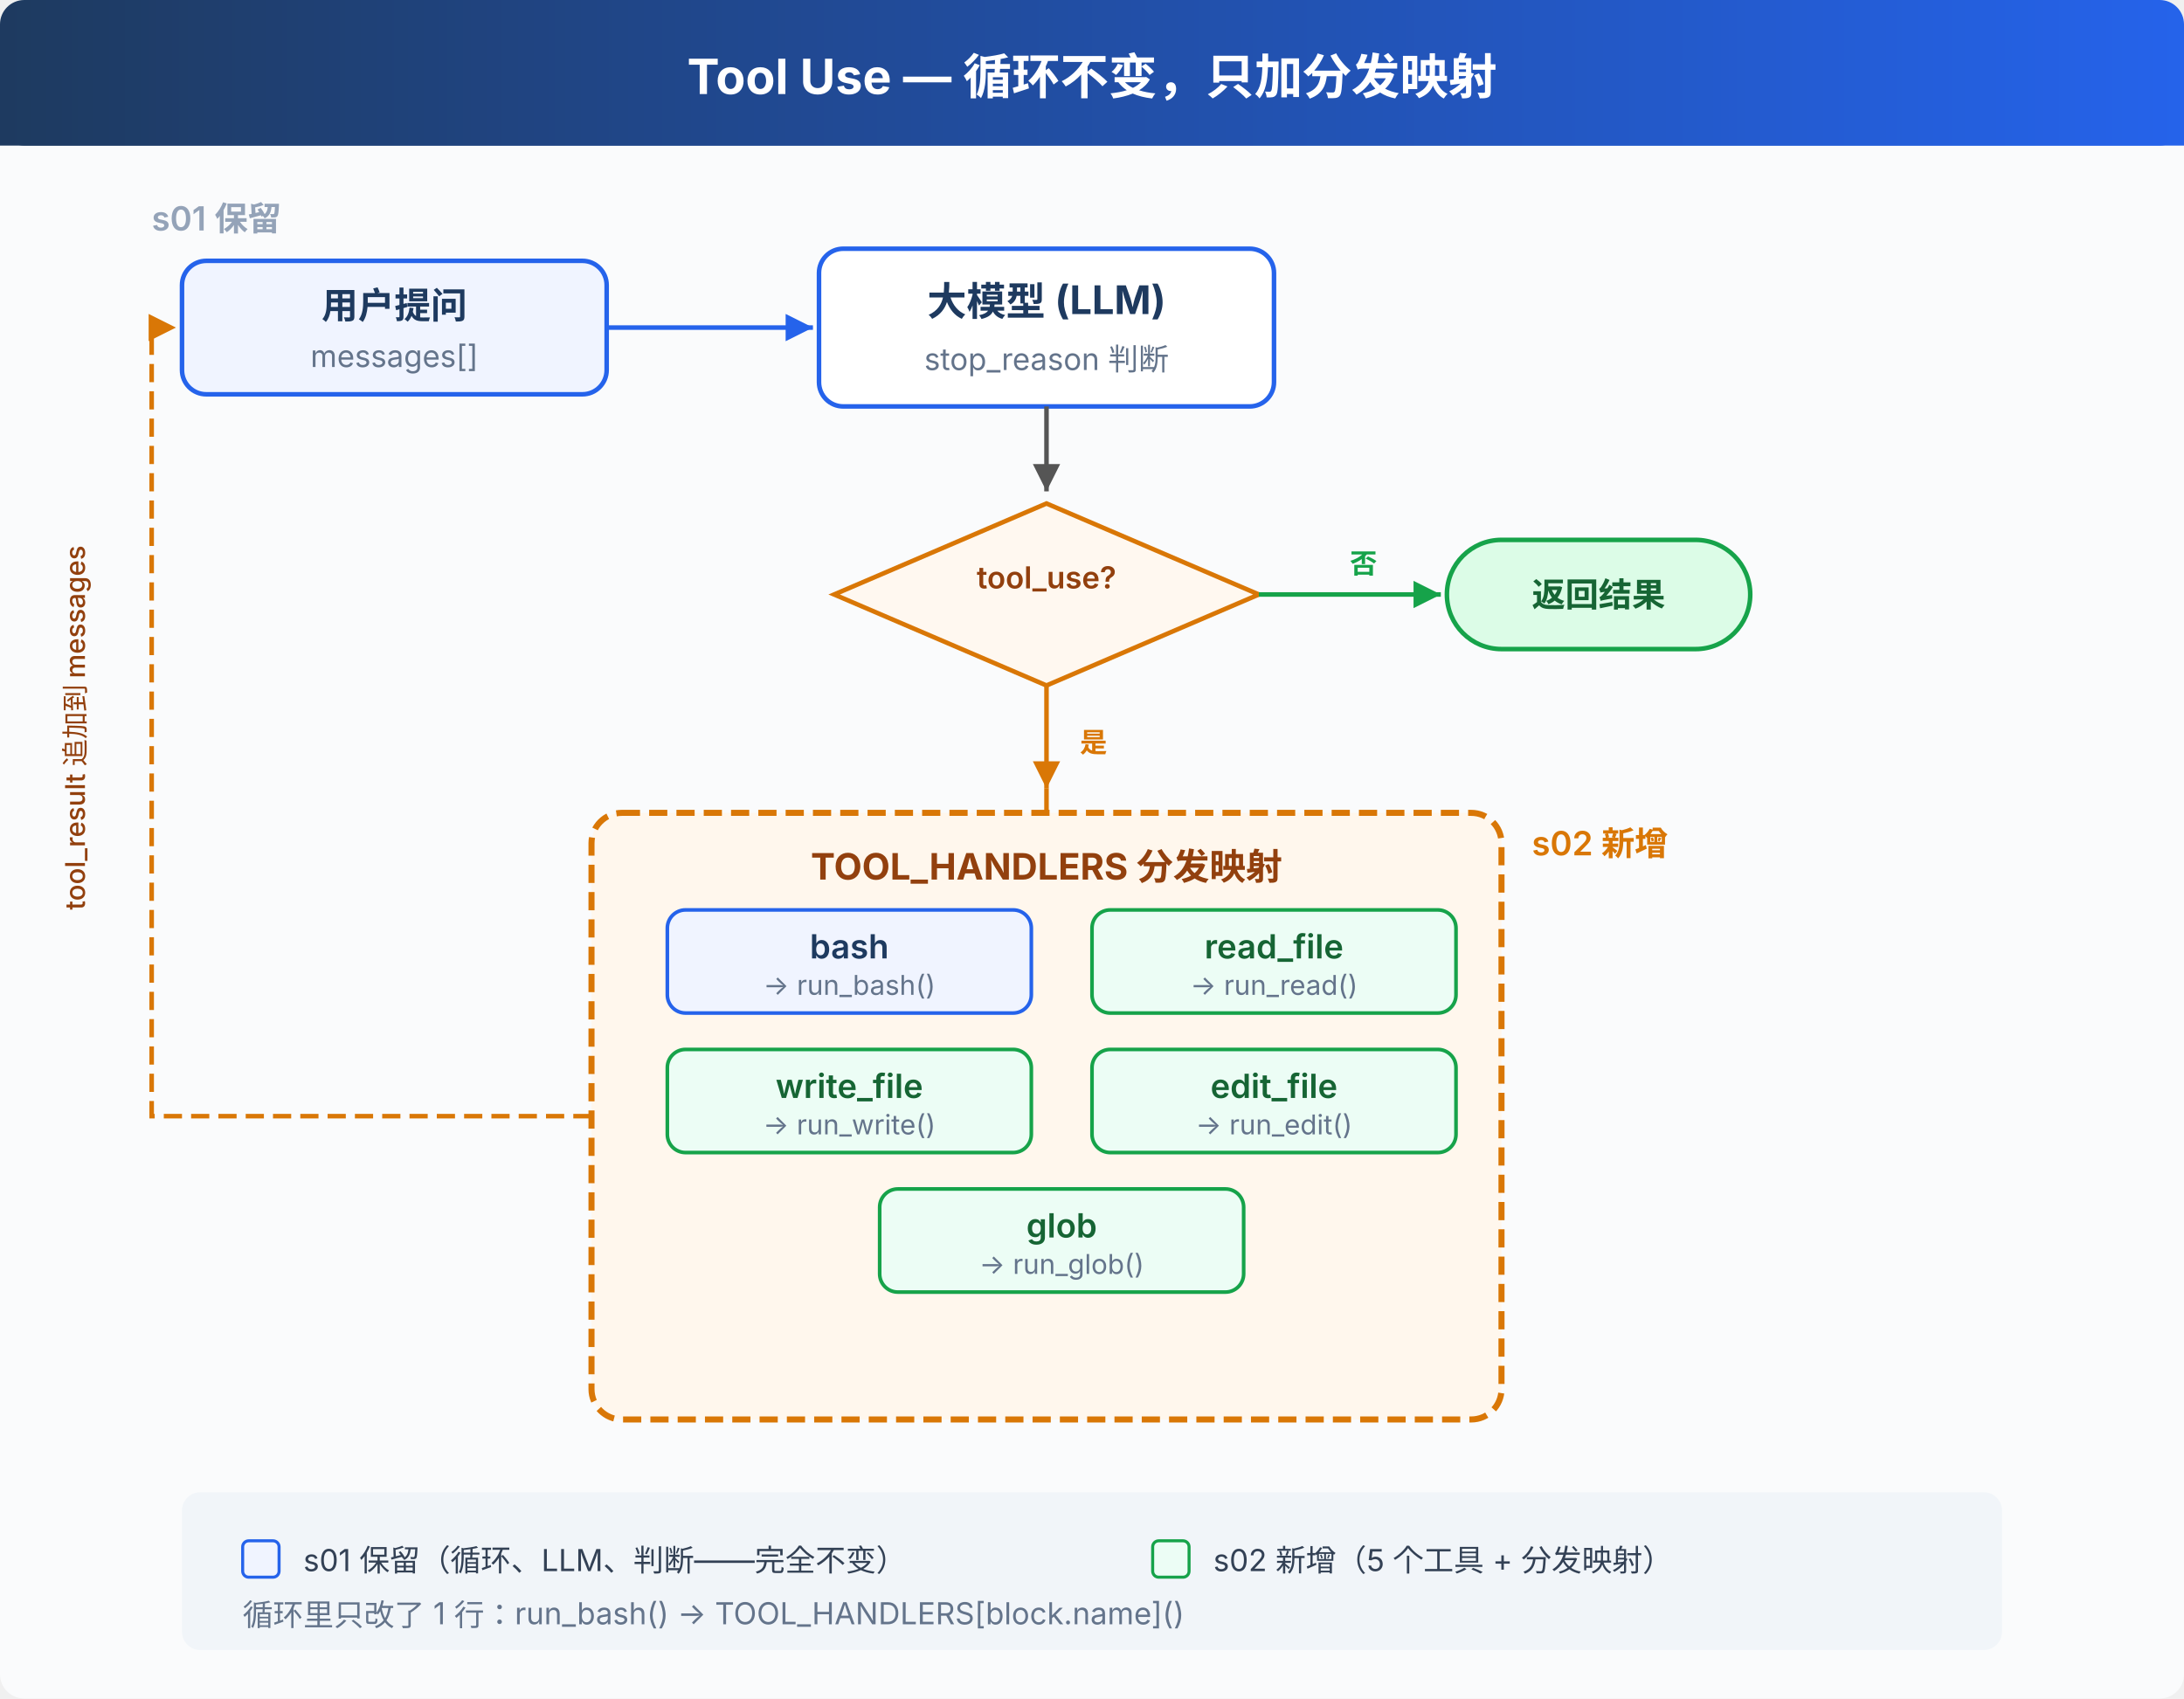
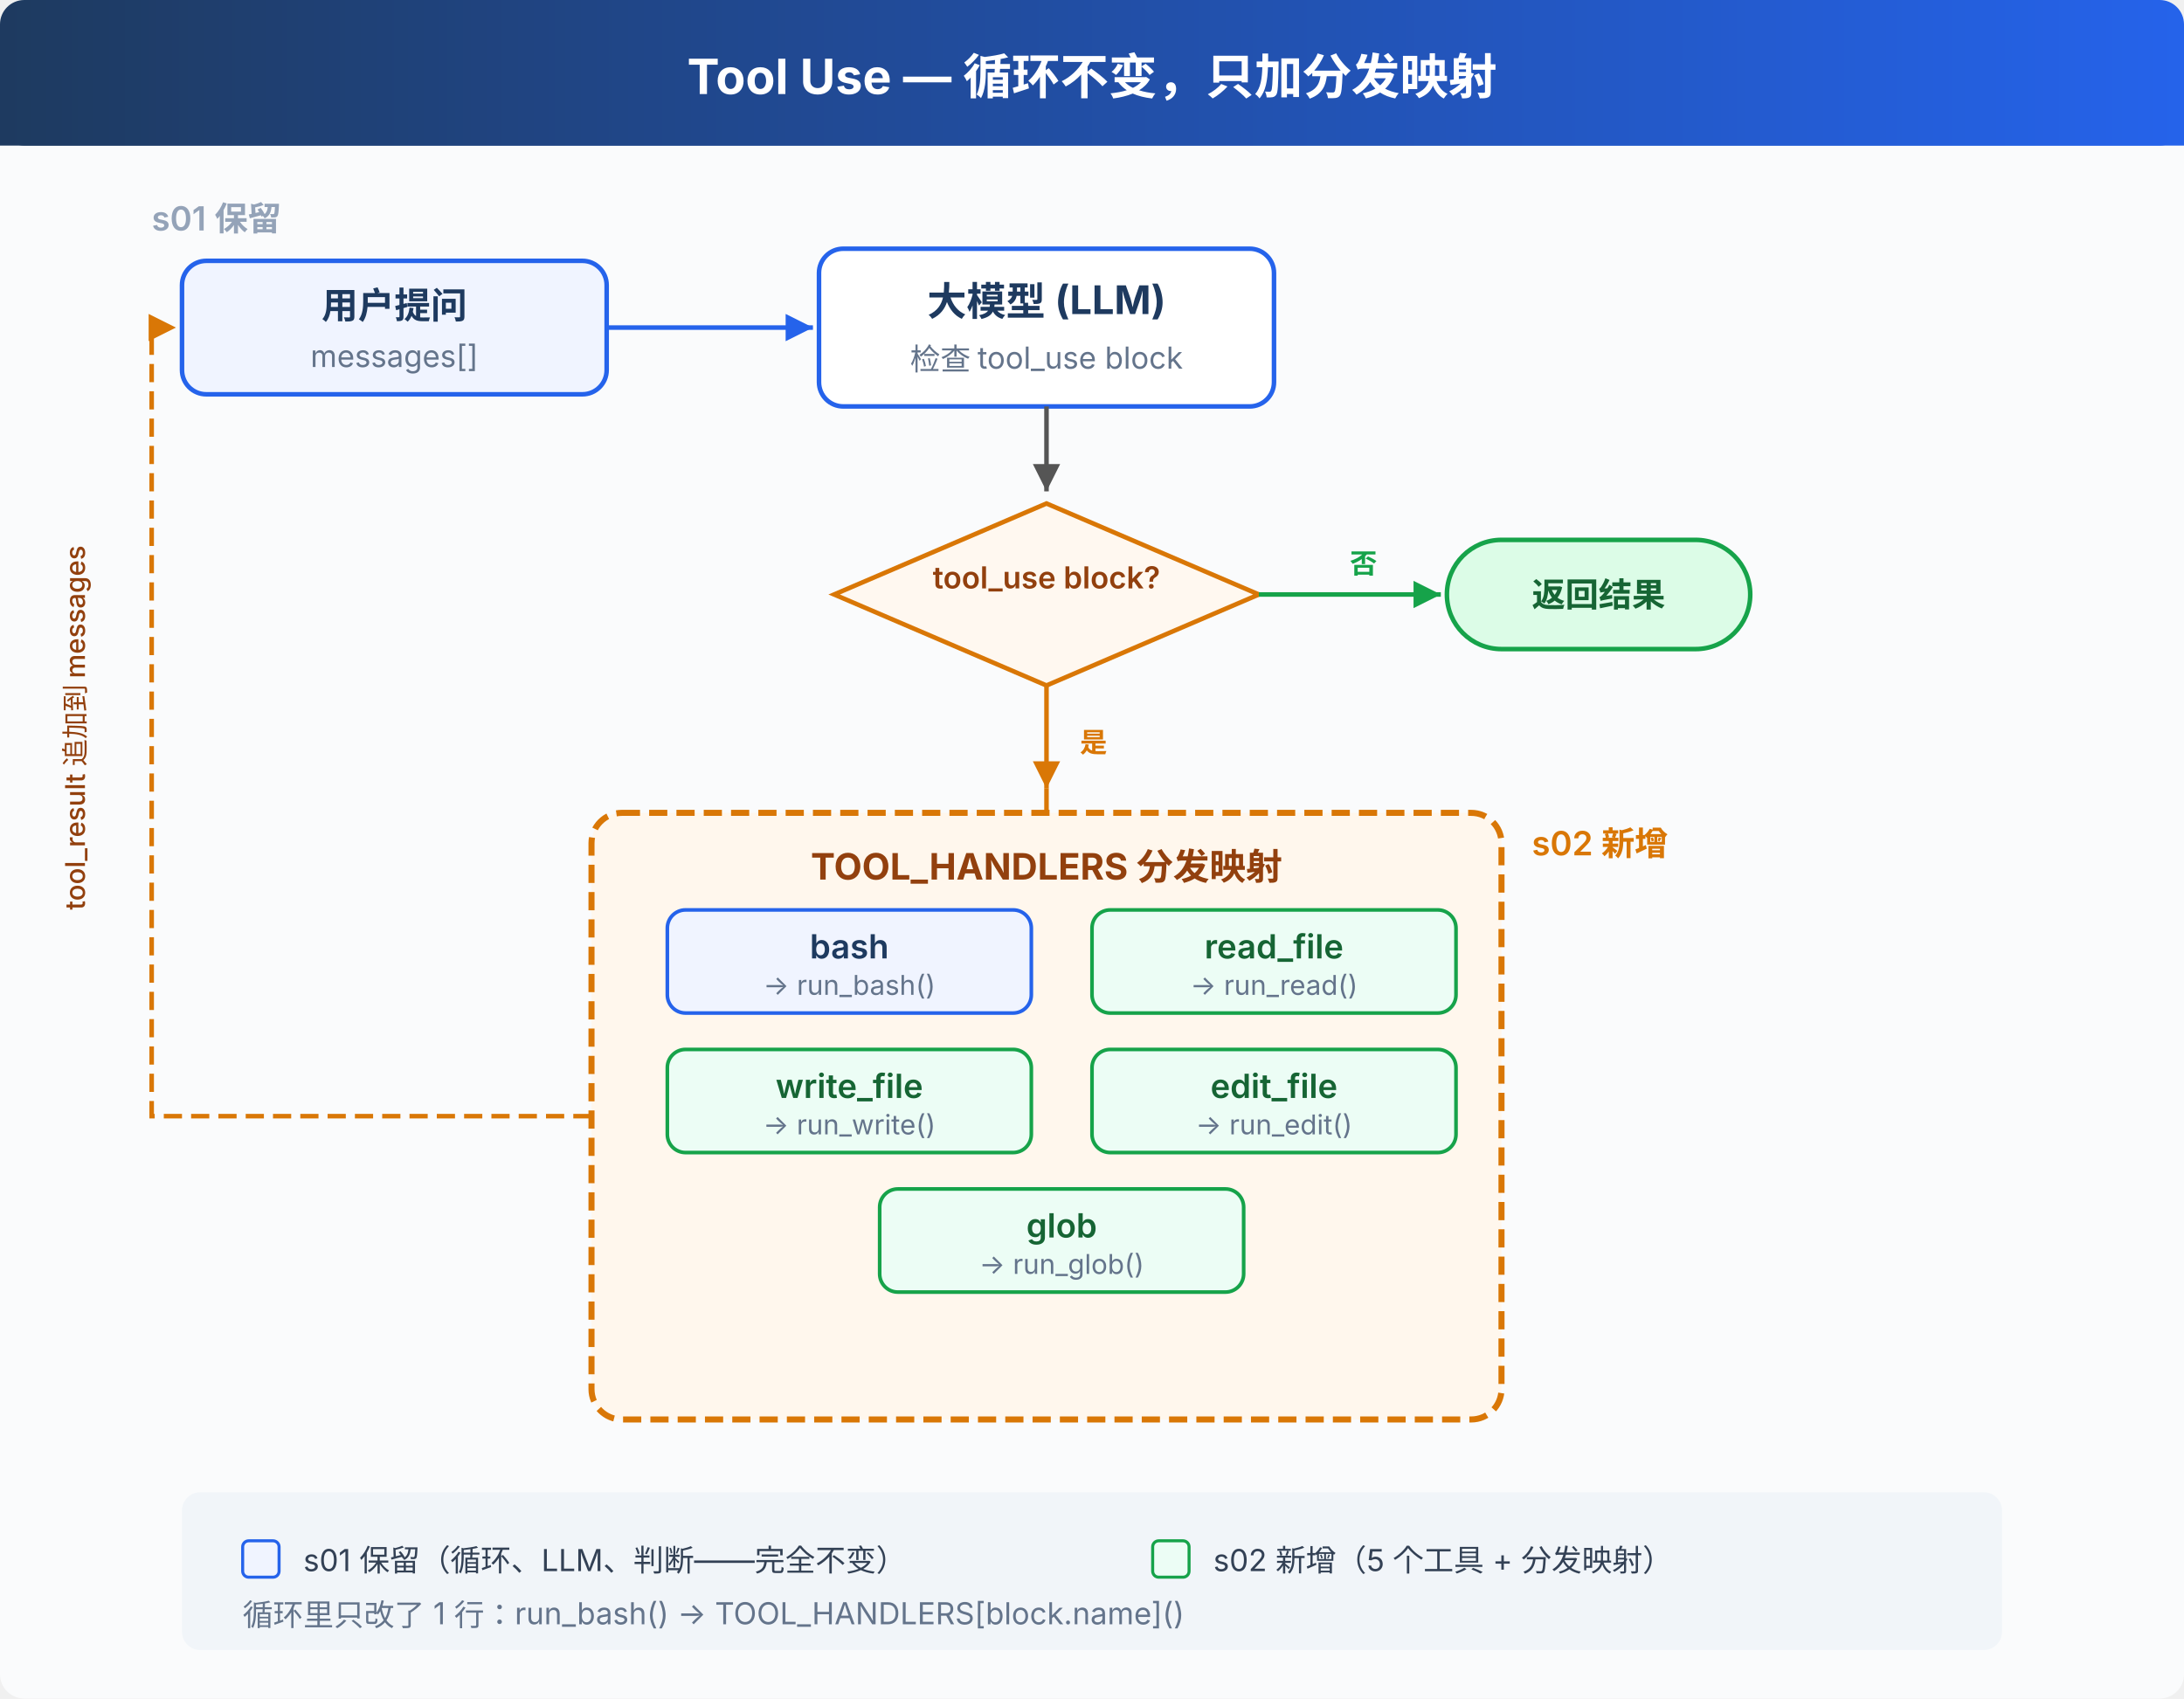
<svg xmlns="http://www.w3.org/2000/svg" viewBox="0 0 720 560" font-family="system-ui, -apple-system, sans-serif">
  <defs>
    <marker id="arrow" viewBox="0 0 10 10" refX="10" refY="5" markerWidth="6" markerHeight="6" orient="auto-start-reverse">
      <path d="M 0 0 L 10 5 L 0 10 z" fill="#555" />
    </marker>
    <marker id="arrow-blue" viewBox="0 0 10 10" refX="10" refY="5" markerWidth="6" markerHeight="6" orient="auto-start-reverse">
      <path d="M 0 0 L 10 5 L 0 10 z" fill="#2563eb" />
    </marker>
    <marker id="arrow-green" viewBox="0 0 10 10" refX="10" refY="5" markerWidth="6" markerHeight="6" orient="auto-start-reverse">
      <path d="M 0 0 L 10 5 L 0 10 z" fill="#16a34a" />
    </marker>
    <marker id="arrow-orange" viewBox="0 0 10 10" refX="10" refY="5" markerWidth="6" markerHeight="6" orient="auto-start-reverse">
      <path d="M 0 0 L 10 5 L 0 10 z" fill="#d97706" />
    </marker>
    <linearGradient id="header" x1="0" y1="0" x2="1" y2="0">
      <stop offset="0%" stop-color="#1e3a5f" />
      <stop offset="100%" stop-color="#2563eb" />
    </linearGradient>
  </defs>
  <rect width="720" height="560" fill="#fafbfc" rx="8" />
  <rect x="0" y="0" width="720" height="48" fill="url(#header)" rx="8" />
  <rect x="0" y="40" width="720" height="8" fill="url(#header)" />
  <text x="360" y="31" fill="#fff" font-size="16" font-weight="700" text-anchor="middle">Tool Use — 循环不变，只加分发映射</text>
  <text x="50" y="76" fill="#94a3b8" font-size="11" font-weight="600">s01 保留</text>
  <rect x="60" y="86" width="140" height="44" rx="8" fill="#f0f4ff" stroke="#2563eb" stroke-width="1.5" />
  <text x="130" y="105" fill="#1e3a5f" font-size="12" font-weight="600" text-anchor="middle">用户提问</text>
  <text x="130" y="121" fill="#64748b" font-size="10" text-anchor="middle">messages[]</text>
  <line x1="200" y1="108" x2="268" y2="108" stroke="#2563eb" stroke-width="1.5" marker-end="url(#arrow-blue)" />
  <rect x="270" y="82" width="150" height="52" rx="8" fill="#fff" stroke="#2563eb" stroke-width="1.5" />
  <text x="345" y="104" fill="#1e3a5f" font-size="13" font-weight="700" text-anchor="middle">大模型 (LLM)</text>
-   <text x="345" y="122" fill="#64748b" font-size="10" text-anchor="middle">stop_reason 判断</text>
+   <text x="345" y="122" fill="#64748b" font-size="10" text-anchor="middle">检查 tool_use block</text>
  <line x1="345" y1="134" x2="345" y2="162" stroke="#555" stroke-width="1.5" marker-end="url(#arrow)" />
  <polygon points="345,166 415,196 345,226 275,196" fill="#fff8f0" stroke="#d97706" stroke-width="1.5" />
-   <text x="345" y="194" fill="#92400e" font-size="10" font-weight="600" text-anchor="middle">tool_use?</text>
+   <text x="345" y="194" fill="#92400e" font-size="10" font-weight="600" text-anchor="middle">tool_use block?</text>
  <line x1="415" y1="196" x2="475" y2="196" stroke="#16a34a" stroke-width="1.5" marker-end="url(#arrow-green)" />
  <text x="445" y="189" fill="#16a34a" font-size="9" font-weight="600">否</text>
  <rect x="477" y="178" width="100" height="36" rx="18" fill="#dcfce7" stroke="#16a34a" stroke-width="1.5" />
  <text x="527" y="200" fill="#166534" font-size="11" font-weight="600" text-anchor="middle">返回结果</text>
  <line x1="345" y1="226" x2="345" y2="260" stroke="#d97706" stroke-width="1.5" marker-end="url(#arrow-orange)" />
  <text x="356" y="248" fill="#d97706" font-size="9" font-weight="600">是</text>
  <text x="505" y="282" fill="#d97706" font-size="11" font-weight="600">s02 新增</text>
  <rect x="195" y="268" width="300" height="200" rx="10" fill="#fff7ed" stroke="#d97706" stroke-width="2" stroke-dasharray="6,3" />
  <text x="345" y="290" fill="#92400e" font-size="12" font-weight="700" text-anchor="middle">TOOL_HANDLERS 分发映射</text>
  <line x1="345" y1="260" x2="345" y2="268" stroke="#d97706" stroke-width="1.5" />
  <rect x="220" y="300" width="120" height="34" rx="6" fill="#f0f4ff" stroke="#2563eb" stroke-width="1.2" />
  <text x="280" y="316" fill="#1e3a5f" font-size="11" font-weight="600" text-anchor="middle">bash</text>
  <text x="280" y="328" fill="#64748b" font-size="9" text-anchor="middle">→ run_bash()</text>
  <rect x="360" y="300" width="120" height="34" rx="6" fill="#ecfdf5" stroke="#16a34a" stroke-width="1.2" />
  <text x="420" y="316" fill="#166534" font-size="11" font-weight="600" text-anchor="middle">read_file</text>
  <text x="420" y="328" fill="#64748b" font-size="9" text-anchor="middle">→ run_read()</text>
  <rect x="220" y="346" width="120" height="34" rx="6" fill="#ecfdf5" stroke="#16a34a" stroke-width="1.2" />
  <text x="280" y="362" fill="#166534" font-size="11" font-weight="600" text-anchor="middle">write_file</text>
  <text x="280" y="374" fill="#64748b" font-size="9" text-anchor="middle">→ run_write()</text>
  <rect x="360" y="346" width="120" height="34" rx="6" fill="#ecfdf5" stroke="#16a34a" stroke-width="1.2" />
  <text x="420" y="362" fill="#166534" font-size="11" font-weight="600" text-anchor="middle">edit_file</text>
  <text x="420" y="374" fill="#64748b" font-size="9" text-anchor="middle">→ run_edit()</text>
  <rect x="290" y="392" width="120" height="34" rx="6" fill="#ecfdf5" stroke="#16a34a" stroke-width="1.2" />
  <text x="350" y="408" fill="#166534" font-size="11" font-weight="600" text-anchor="middle">glob</text>
  <text x="350" y="420" fill="#64748b" font-size="9" text-anchor="middle">→ run_glob()</text>
  <path d="M 195 368 L 50 368 L 50 108 L 58 108" fill="none" stroke="#d97706" stroke-width="1.5" marker-end="url(#arrow-orange)" stroke-dasharray="6,3" />
  <text x="28" y="300" fill="#92400e" font-size="9" font-weight="500" transform="rotate(-90, 28, 300)">tool_result 追加到 messages</text>
  <rect x="60" y="492" width="600" height="52" rx="6" fill="#f1f5f9" />
  <rect x="80" y="508" width="12" height="12" rx="2" fill="#f0f4ff" stroke="#2563eb" stroke-width="1" />
  <text x="100" y="518" fill="#334155" font-size="10">s01 保留（循环、LLM、判断——完全不变）</text>
  <rect x="380" y="508" width="12" height="12" rx="2" fill="#ecfdf5" stroke="#16a34a" stroke-width="1" />
  <text x="400" y="518" fill="#334155" font-size="10">s02 新增（5 个工具 + 分发映射）</text>
  <text x="80" y="536" fill="#64748b" font-size="10">循环里只改了 1 行：run_bash() → TOOL_HANDLERS[block.name]()</text>
</svg>
